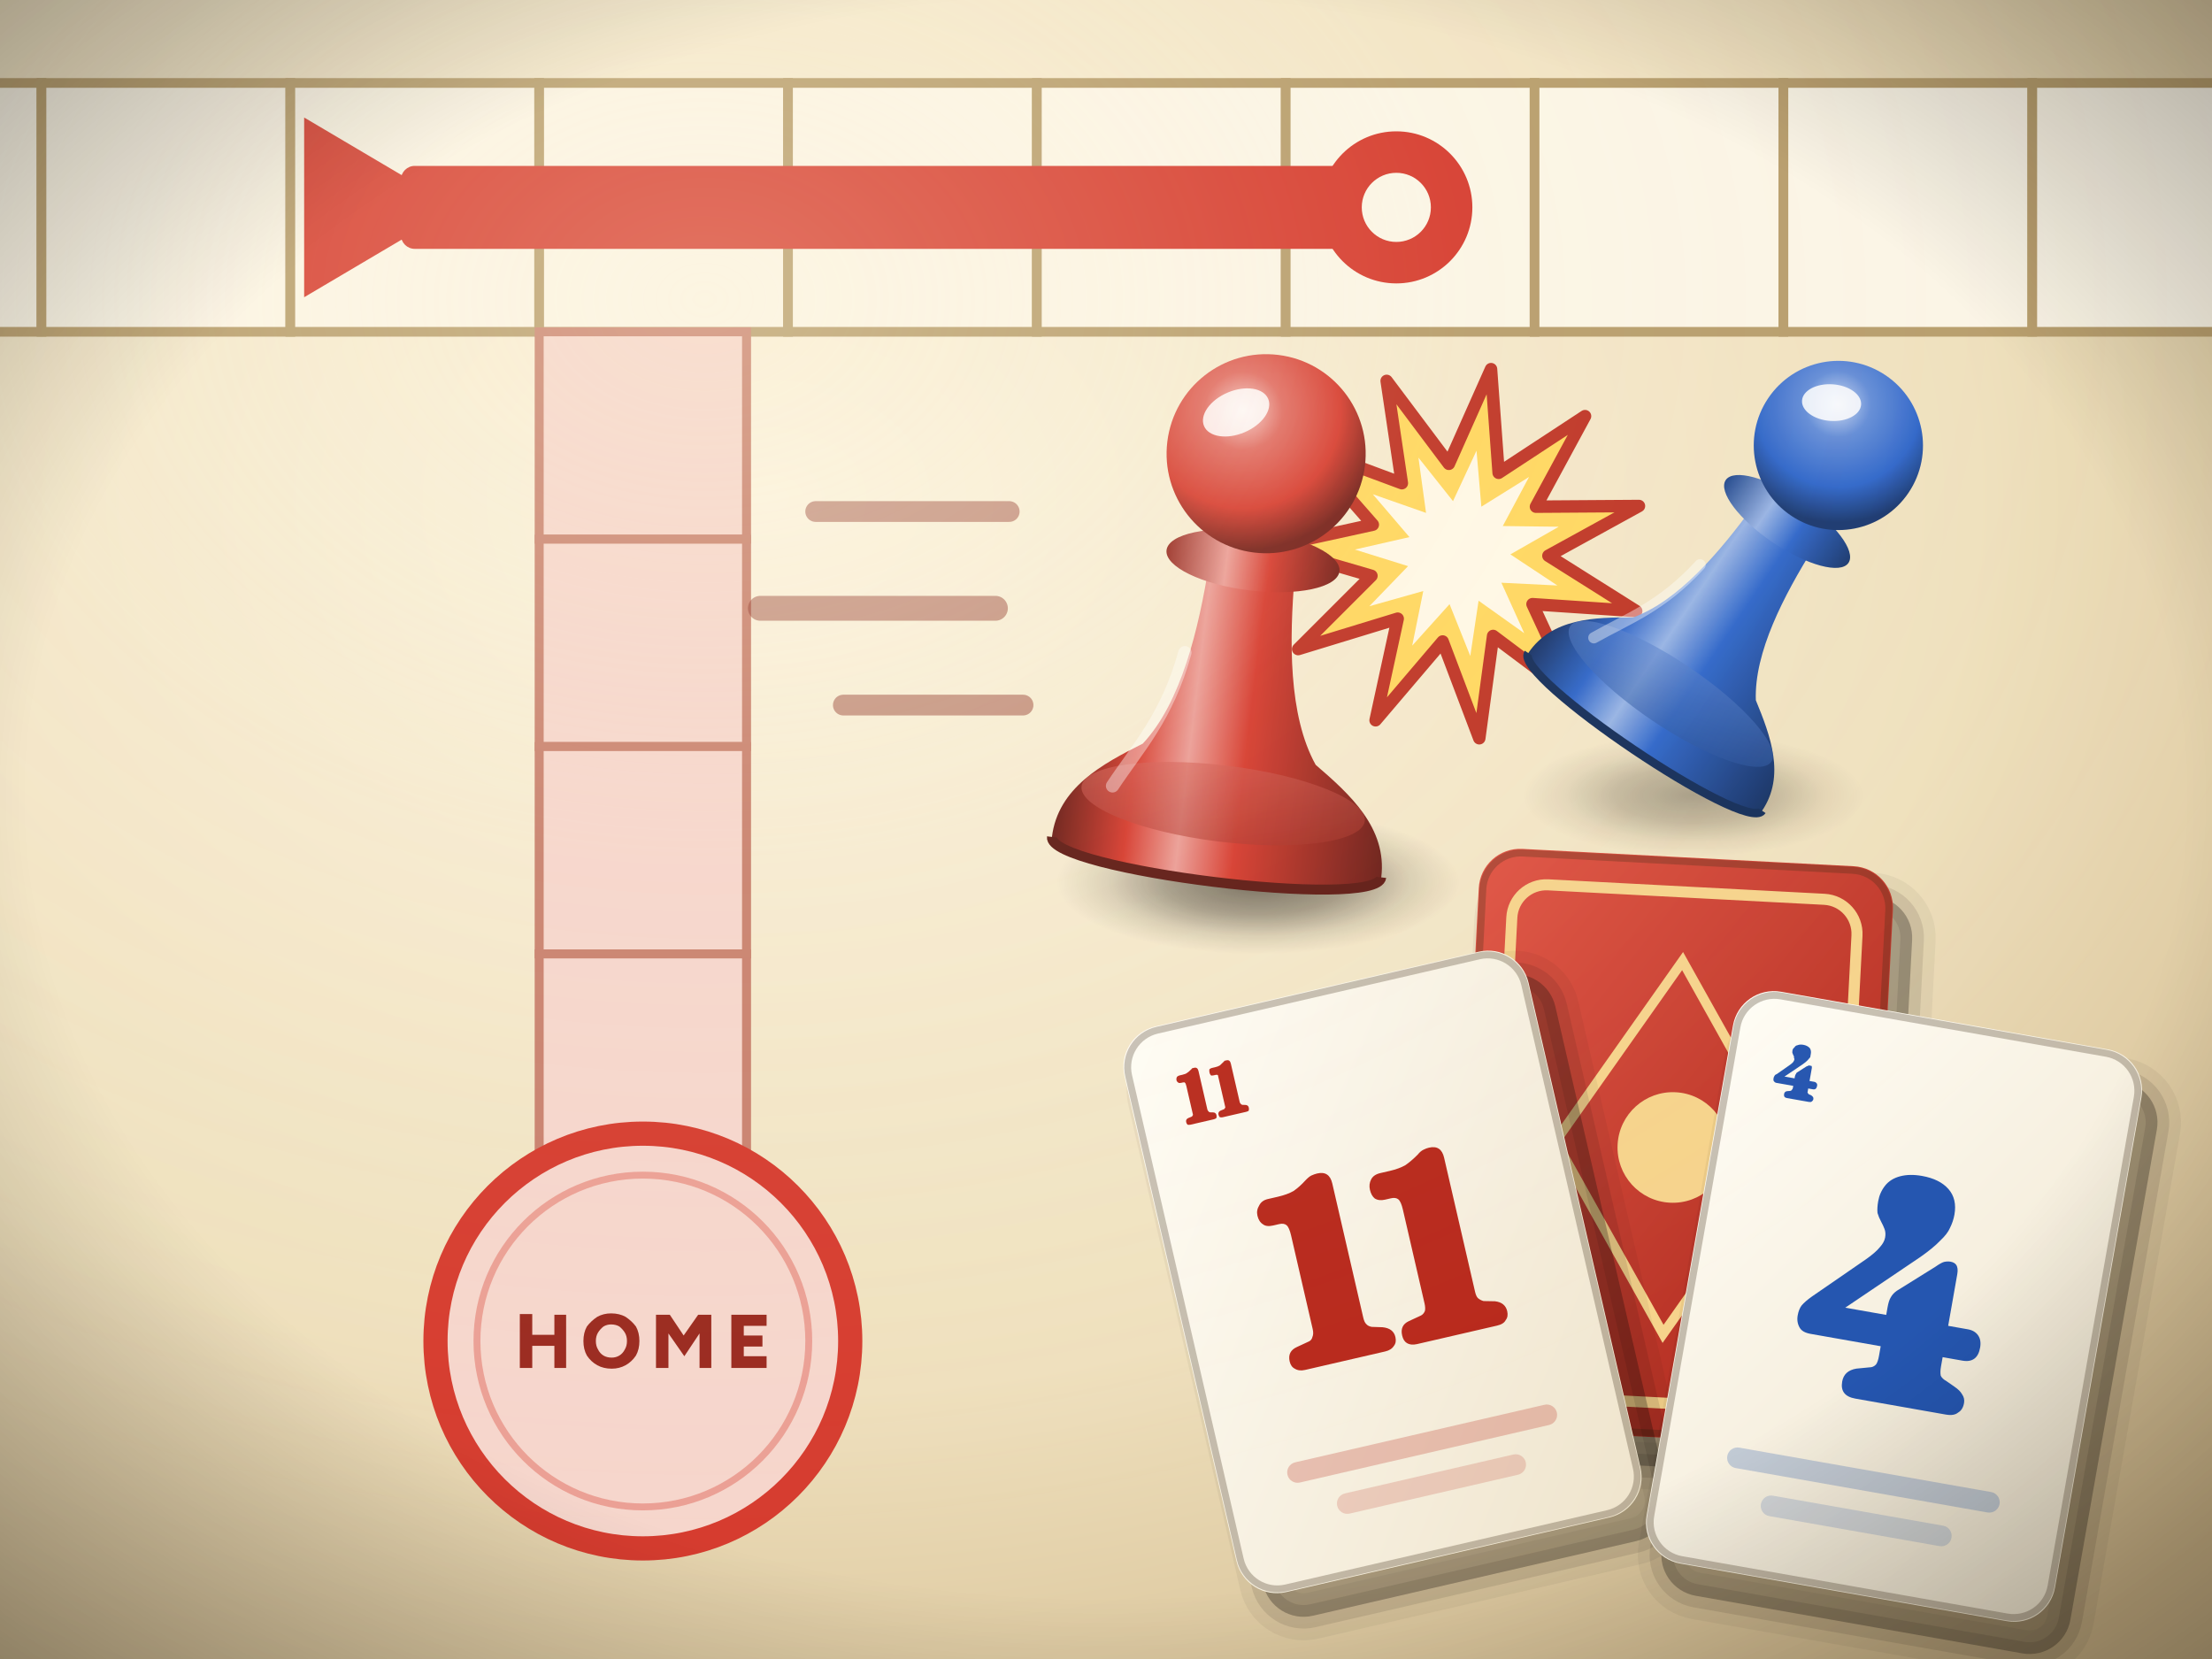
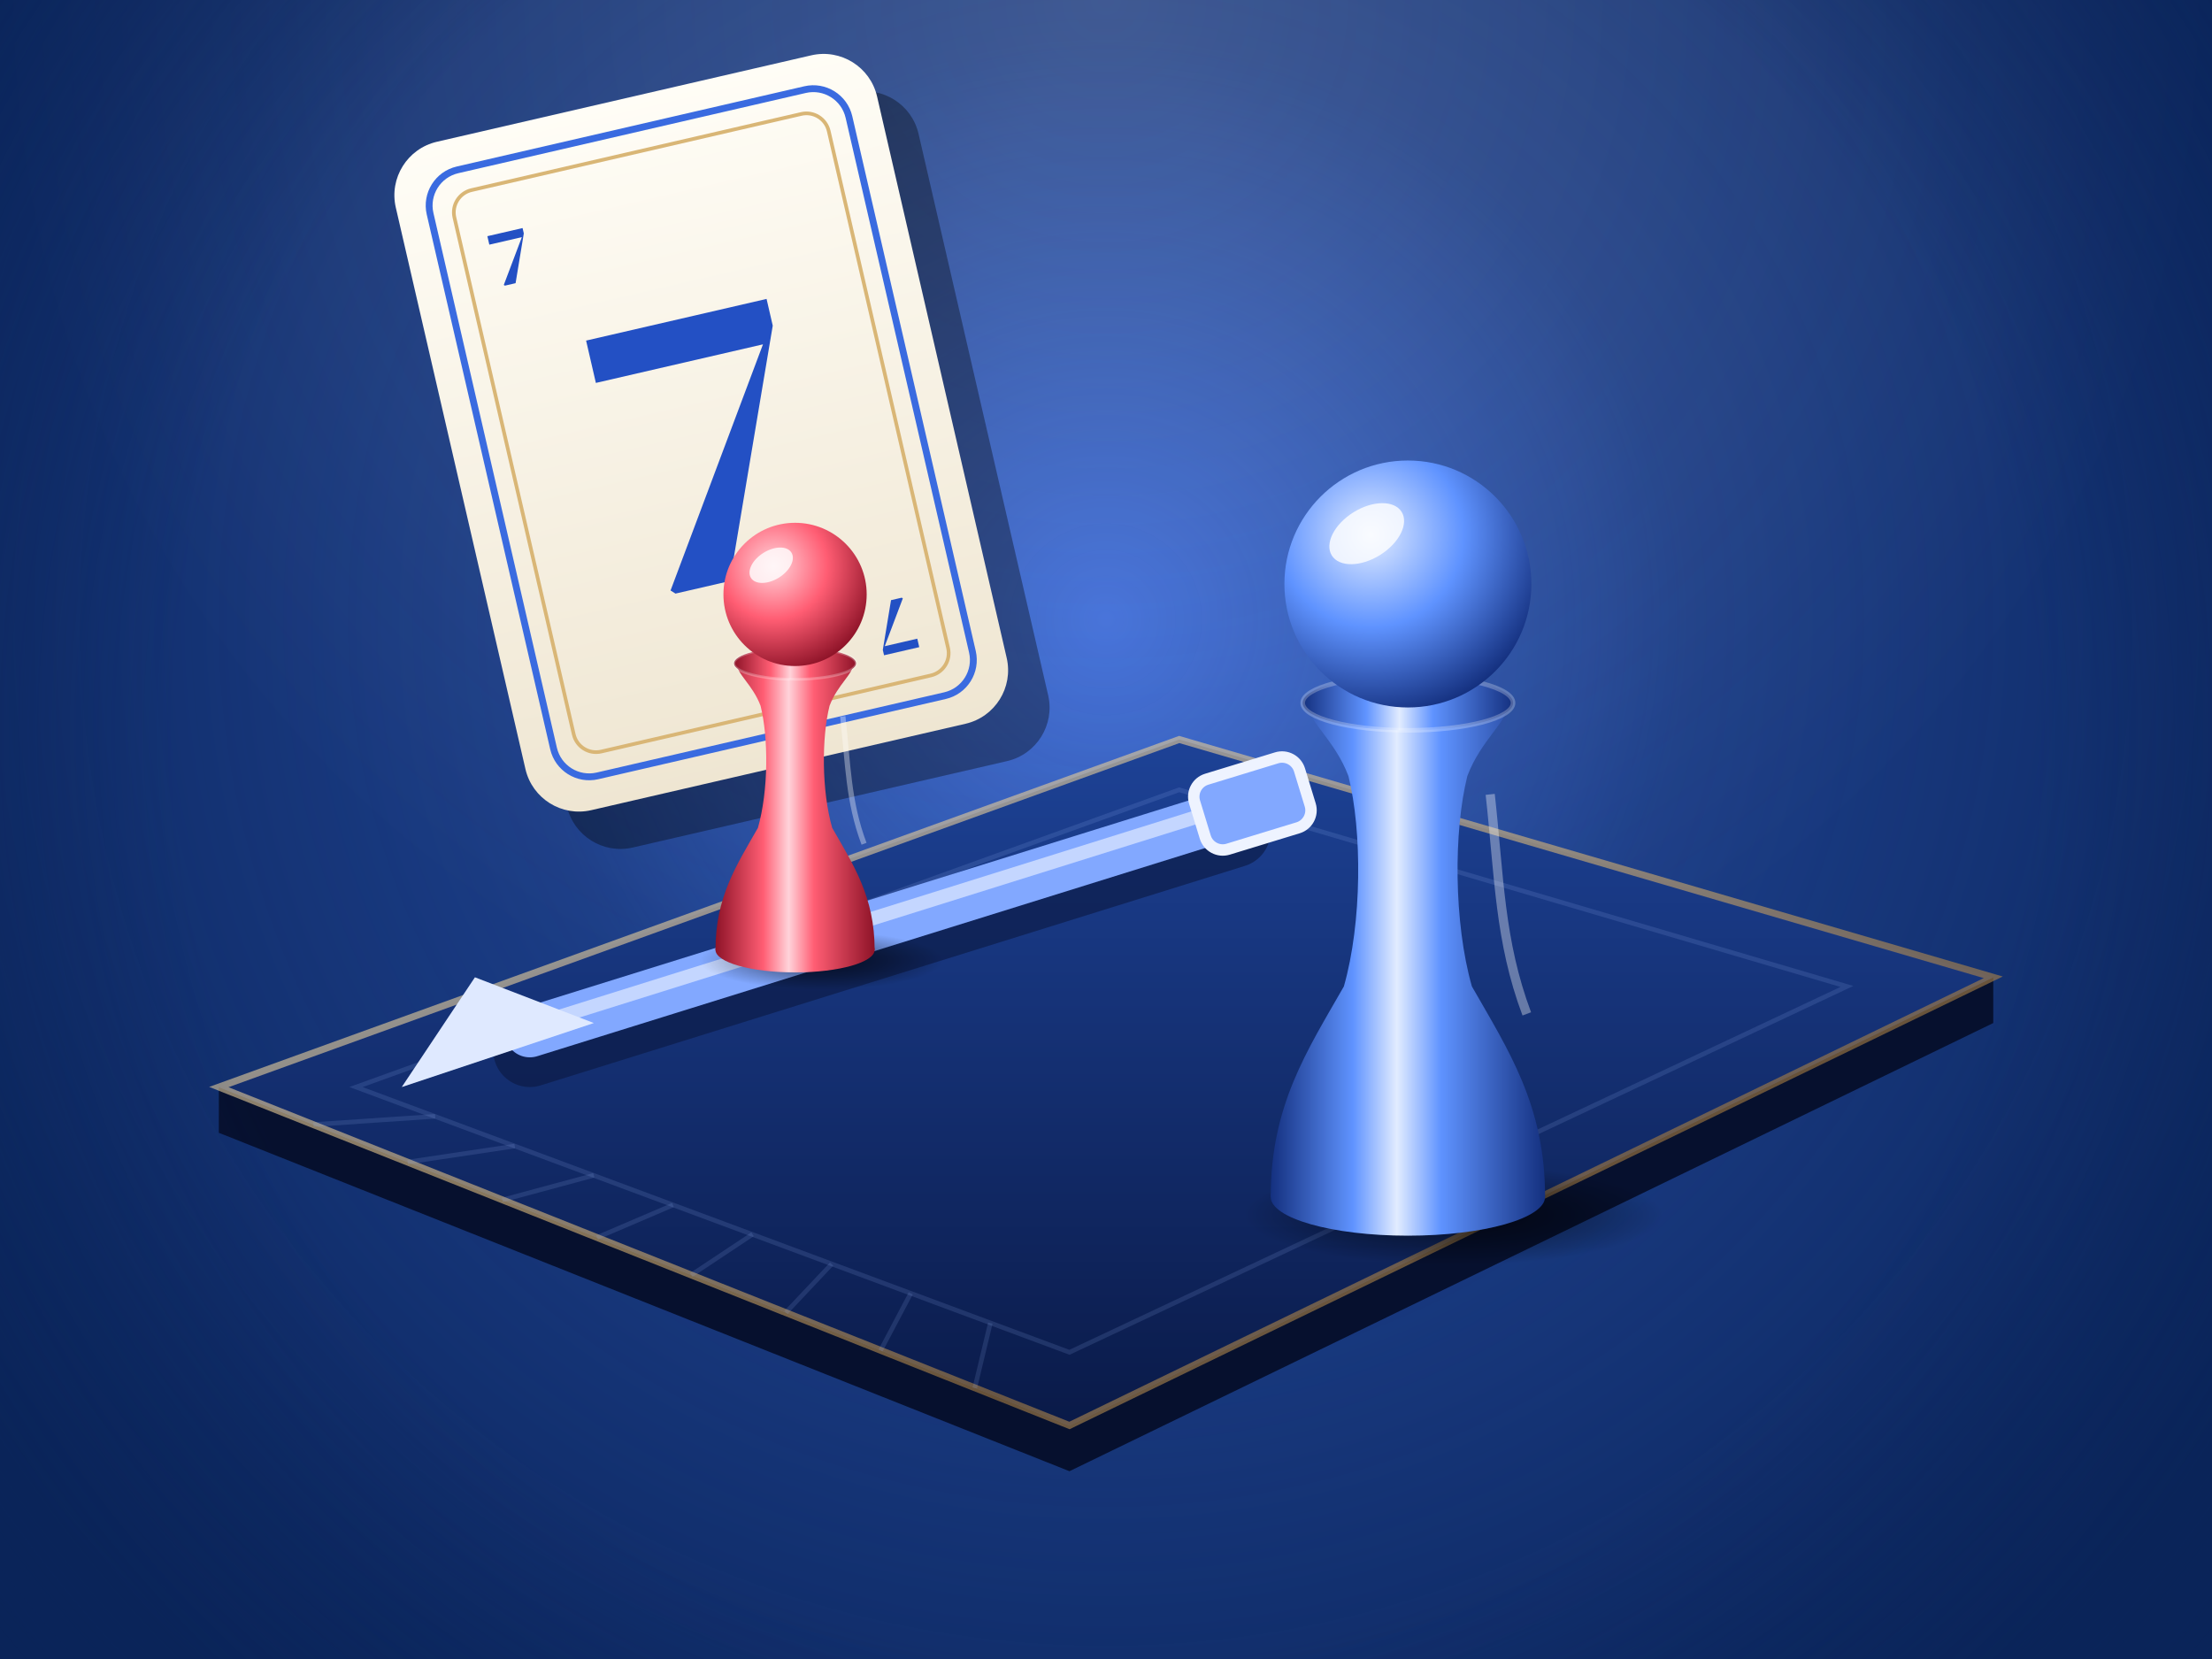
- <svg xmlns="http://www.w3.org/2000/svg" viewBox="0 0 320 240" width="320" height="240" role="img" aria-label="Sorry!: a pawn slides and bumps another, with the card deck">
+ <svg xmlns="http://www.w3.org/2000/svg" viewBox="0 0 400 300" width="320" height="240" role="img" aria-label="Sorry!: two pawns, a slide and a numbered card">
  <defs>
-     <radialGradient id="sobg" cx="0.35" cy="0.3" r="0.9">
-       <stop offset="0" stop-color="#fbf3df" />
-       <stop offset="0.6" stop-color="#efe0bd" />
-       <stop offset="1" stop-color="#cdb486" />
+     <linearGradient id="cgd" x1="0" y1="0" x2="1" y2="1">
+       <stop offset="0" stop-color="#fbeec8" />
+       <stop offset="0.45" stop-color="#d9b676" />
+       <stop offset="0.7" stop-color="#a77d41" />
+       <stop offset="1" stop-color="#f0d9a6" />
+     </linearGradient>
+     <radialGradient id="csh" cx="0.5" cy="0.5" r="0.5">
+       <stop offset="0" stop-color="#000" stop-opacity="0.62" />
+       <stop offset="0.55" stop-color="#000" stop-opacity="0.3" />
+       <stop offset="1" stop-color="#000" stop-opacity="0" />
    </radialGradient>
-     <linearGradient id="sopwd63c2f" x1="0" y1="0" x2="1" y2="0">
-       <stop offset="0" stop-color="#6b1e18" />
-       <stop offset="0.22" stop-color="#d63c2f" />
-       <stop offset="0.38" stop-color="#eb9e97" />
-       <stop offset="0.55" stop-color="#d63c2f" />
-       <stop offset="1" stop-color="#6b1e18" />
-     </linearGradient>
-     <radialGradient id="sopwhd63c2f" cx="0.36" cy="0.3" r="0.7">
-       <stop offset="0" stop-color="#f5cecb" />
-       <stop offset="0.28" stop-color="#e06d63" />
-       <stop offset="0.7" stop-color="#d63c2f" />
-       <stop offset="1" stop-color="#76211a" />
+     <radialGradient id="cspot" cx="200" cy="112" r="250" gradientUnits="userSpaceOnUse">
+       <stop offset="0" stop-color="#3d6ee0" stop-opacity="0.95" />
+       <stop offset="0.42" stop-color="#3d6ee0" stop-opacity="0.34" />
+       <stop offset="1" stop-color="#3d6ee0" stop-opacity="0" />
    </radialGradient>
-     <linearGradient id="sopwbd63c2f" x1="0" y1="0" x2="1" y2="1">
-       <stop offset="0" stop-color="#e06d63" />
-       <stop offset="1" stop-color="#a12d23" />
-     </linearGradient>
-     <linearGradient id="sopwcd63c2f" x1="0" y1="0" x2="1" y2="0">
-       <stop offset="0" stop-color="#962a21" />
-       <stop offset="0.35" stop-color="#eb9e97" />
-       <stop offset="0.6" stop-color="#d63c2f" />
-       <stop offset="1" stop-color="#76211a" />
-     </linearGradient>
-     <radialGradient id="sosh" cx="0.5" cy="0.5" r="0.5">
-       <stop offset="0" stop-color="#0b0602" />
-       <stop offset="0.45" stop-color="#0b0602" stop-opacity="0.62" />
-       <stop offset="0.75" stop-color="#0b0602" stop-opacity="0.2" />
-       <stop offset="1" stop-color="#0b0602" stop-opacity="0" />
+     <radialGradient id="ckey" cx="200" cy="0" r="200" gradientUnits="userSpaceOnUse">
+       <stop offset="0" stop-color="#fff4dc" stop-opacity="0.16" />
+       <stop offset="1" stop-color="#fff4dc" stop-opacity="0" />
    </radialGradient>
-     <linearGradient id="sopw2f66c9" x1="0" y1="0" x2="1" y2="0">
-       <stop offset="0" stop-color="#183365" />
-       <stop offset="0.22" stop-color="#2f66c9" />
-       <stop offset="0.38" stop-color="#97b3e4" />
-       <stop offset="0.55" stop-color="#2f66c9" />
-       <stop offset="1" stop-color="#183365" />
-     </linearGradient>
-     <radialGradient id="sopwh2f66c9" cx="0.36" cy="0.3" r="0.7">
-       <stop offset="0" stop-color="#cbd9f2" />
-       <stop offset="0.28" stop-color="#638cd7" />
-       <stop offset="0.7" stop-color="#2f66c9" />
-       <stop offset="1" stop-color="#1a386f" />
-     </radialGradient>
-     <linearGradient id="sopwb2f66c9" x1="0" y1="0" x2="1" y2="1">
-       <stop offset="0" stop-color="#638cd7" />
-       <stop offset="1" stop-color="#234d97" />
-     </linearGradient>
-     <linearGradient id="sopwc2f66c9" x1="0" y1="0" x2="1" y2="0">
-       <stop offset="0" stop-color="#21478d" />
-       <stop offset="0.35" stop-color="#97b3e4" />
-       <stop offset="0.6" stop-color="#2f66c9" />
-       <stop offset="1" stop-color="#1a386f" />
-     </linearGradient>
-     <linearGradient id="soback" x1="0" y1="0" x2="1" y2="1">
-       <stop offset="0" stop-color="#e05343" />
-       <stop offset="1" stop-color="#a8261a" />
-     </linearGradient>
-     <linearGradient id="sofront" x1="0" y1="0" x2="1" y2="1">
-       <stop offset="0" stop-color="#fffdf6" />
-       <stop offset="1" stop-color="#efe4cc" />
-     </linearGradient>
-     <radialGradient id="solamp" cx="0.32" cy="0.18" r="0.75">
-       <stop offset="0" stop-color="#fff4d8" stop-opacity="0.3" />
-       <stop offset="0.45" stop-color="#fff4d8" stop-opacity="0.06" />
-       <stop offset="1" stop-color="#fff4d8" stop-opacity="0" />
-     </radialGradient>
-     <radialGradient id="sovig" cx="0.5" cy="0.48" r="0.78">
-       <stop offset="0" stop-color="#000" stop-opacity="0" />
-       <stop offset="0.62" stop-color="#000" stop-opacity="0" />
-       <stop offset="1" stop-color="#000" stop-opacity="0.42" />
+     <radialGradient id="cvig" cx="200" cy="132" r="280" gradientUnits="userSpaceOnUse">
+       <stop offset="0" stop-color="#0a2459" stop-opacity="0" />
+       <stop offset="0.6" stop-color="#0a2459" stop-opacity="0" />
+       <stop offset="1" stop-color="#0a2459" stop-opacity="0.92" />
    </radialGradient>
  </defs>
-   <rect width="320" height="240" fill="url(#sobg)" />
-   <g fill="#fbf5e6" stroke="#b79d6c" stroke-width="1.4">
-     <rect x="-30" y="12" width="36" height="36" />
-     <rect x="6" y="12" width="36" height="36" />
-     <rect x="42" y="12" width="36" height="36" />
-     <rect x="78" y="12" width="36" height="36" />
-     <rect x="114" y="12" width="36" height="36" />
-     <rect x="150" y="12" width="36" height="36" />
-     <rect x="186" y="12" width="36" height="36" />
-     <rect x="222" y="12" width="36" height="36" />
-     <rect x="258" y="12" width="36" height="36" />
-     <rect x="294" y="12" width="36" height="36" />
-     <rect x="330" y="12" width="36" height="36" />
-   </g>
-   <g fill="#d63c2f">
-     <rect x="58" y="24" width="140" height="12" rx="2" />
-     <path d="M44 17L66 30L44 43Z" />
-     <circle cx="202" cy="30" r="11" />
-   </g>
-   <circle cx="202" cy="30" r="5" fill="#fbf5e6" />
-   <g fill="#f6d6cc" stroke="#c9826f" stroke-width="1.3">
-     <rect x="78" y="48" width="30" height="30" />
-     <rect x="78" y="78" width="30" height="30" />
-     <rect x="78" y="108" width="30" height="30" />
-     <rect x="78" y="138" width="30" height="30" />
-   </g>
-   <circle cx="93" cy="194" r="30" fill="#f6d6cc" stroke="#d63c2f" stroke-width="3.5" />
-   <circle cx="93" cy="194" r="24" fill="none" stroke="#d63c2f" stroke-opacity=".35" stroke-width="1" />
-   <path d="m77 197.9h-1.8v-7.8h1.8v3h3.2v-2.9h1.7v7.7h-1.7v-3.2h-3.2v3.2zm11.5 .1q-1.2 0-2.1-.5-.9-.5-1.5-1.4-.5-.9-.5-2.1 0-1.2 .5-2.1 .6-.8 1.5-1.4 .9-.5 2-.5 1.2 0 2.1 .5 .9 .6 1.5 1.4 .5 .9 .5 2.1 0 1.2-.5 2.1-.6 .9-1.5 1.4-.9 .5-2 .5zm0-1.6q.6 0 1.1-.3 .5-.3 .8-.9 .3-.5 .3-1.2 0-.7-.3-1.2-.3-.5-.8-.9-.5-.3-1.2-.3-.6 0-1.1 .3-.5 .4-.8 .9-.3 .5-.3 1.2 0 .7 .3 1.2 .3 .6 .8 .9 .5 .3 1.2 .3zm8.2 1.5h-1.8v-7.7h2l2 3 2.1-3h1.9v7.7h-1.7v-5l-2.2 3.3-2.3-3.3v5zm14.2 0h-5.1v-7.7h5.1v1.6h-3.3v1.4h2.7v1.6h-2.7v1.4h3.3v1.7z" fill="#9a2a1f" />
-   <g stroke="#8a2a1e" stroke-linecap="round" opacity=".45">
-     <path d="M118 74H146" stroke-width="3" />
-     <path d="M110 88H144" stroke-width="3.6" />
-     <path d="M122 102H148" stroke-width="3" />
-   </g>
-   <path d="M215.7 53.4L216.8 68.4L229.3 60.2L222.2 73.3L237.1 73.2L224 80.4L236.7 88.4L221.7 87.4L228 101L216 92L214 106.8L208.7 92.8L199 104.2L202.2 89.5L187.8 93.9L198.4 83.3L184 79.1L198.6 75.9L188.8 64.7L202.8 69.9L200.6 55.1L209.6 67.1Z" fill="#ffd760" stroke="#bf3526" stroke-width="1.8" stroke-linejoin="round" />
-   <path d="M213.6 65.2L214.3 73.3L221.2 69L217.4 76.1L225.5 76.2L218.5 80.2L225.3 84.7L217.2 84.3L220.5 91.6L213.9 86.9L212.7 94.9L209.7 87.4L204.3 93.4L205.9 85.5L198.1 87.7L203.7 81.9L196 79.5L203.9 77.7L198.6 71.5L206.3 74.2L205.2 66.2L210.2 72.5Z" fill="#fff8e6" />
-   <g transform="translate(176,124) scale(1.2)">
-     <ellipse cx="5" cy="3" rx="24.2" ry="8.7" fill="url(#sosh)" opacity="0.55" />
-     <g transform="translate(0,0) rotate(7)">
-       <path d="M-20 0C-20-6-15-9.5-10.5-12.5C-6.5-18-5.5-27-5.2-35H5.2C5.5-27 6.5-18 10.5-12.5C15-9.5 20-6 20 0C20 4-20 4-20 0Z" fill="url(#sopwd63c2f)" />
-       <ellipse cy="-6.5" rx="17.2" ry="4.6" fill="url(#sopwbd63c2f)" opacity=".55" />
-       <path d="M-20 0C-20 4 20 4 20 0" stroke="#601b15" stroke-width="1.2" fill="none" />
-       <ellipse cy="-36" rx="10.5" ry="3.6" fill="url(#sopwcd63c2f)" />
-       <circle cy="-49" r="12" fill="url(#sopwhd63c2f)" />
-       <ellipse cx="-4.2" cy="-53.5" rx="4.2" ry="2.6" fill="#fff" opacity=".85" transform="rotate(-30 -4.2 -53.5)" />
-       <path d="M-13.5-7C-11-12-8-16-6.8-24" stroke="#fff" stroke-opacity=".4" stroke-width="1.6" fill="none" stroke-linecap="round" />
+   <rect width="400" height="300" fill="#0a2459" />
+   <rect width="400" height="300" fill="url(#cspot)" />
+   <rect width="400" height="300" fill="url(#ckey)" />
+   <g transform="translate(31.3 -20.1) scale(0.827)">
+     <defs>
+       <linearGradient id="sbd" x1="0" y1="0" x2="0" y2="1">
+         <stop offset="0" stop-color="#1d4296" />
+         <stop offset="1" stop-color="#0a1a48" />
+       </linearGradient>
+       <linearGradient id="spb" x1="0" y1="0" x2="1" y2="0">
+         <stop offset="0" stop-color="#14307f" />
+         <stop offset="0.3" stop-color="#5f93ff" />
+         <stop offset="0.46" stop-color="#e2ecff" />
+         <stop offset="0.62" stop-color="#5f93ff" />
+         <stop offset="1" stop-color="#14307f" />
+       </linearGradient>
+       <radialGradient id="spbh" cx="0.35" cy="0.3" r="0.75">
+         <stop offset="0" stop-color="#e2ecff" />
+         <stop offset="0.5" stop-color="#5f93ff" />
+         <stop offset="1" stop-color="#14307f" />
+       </radialGradient>
+       <linearGradient id="spr" x1="0" y1="0" x2="1" y2="0">
+         <stop offset="0" stop-color="#8e1328" />
+         <stop offset="0.3" stop-color="#ff5d73" />
+         <stop offset="0.46" stop-color="#ffd3da" />
+         <stop offset="0.62" stop-color="#ff5d73" />
+         <stop offset="1" stop-color="#8e1328" />
+       </linearGradient>
+       <radialGradient id="sprh" cx="0.35" cy="0.3" r="0.75">
+         <stop offset="0" stop-color="#ffd3da" />
+         <stop offset="0.5" stop-color="#ff5d73" />
+         <stop offset="1" stop-color="#8e1328" />
+       </radialGradient>
+       <linearGradient id="scd" x1="0" y1="0" x2="0" y2="1">
+         <stop offset="0" stop-color="#fffdf6" />
+         <stop offset="1" stop-color="#efe6d2" />
+       </linearGradient>
+     </defs>
+     <polygon points="10,272 196,346 398,248 398,238 196,336 10,262" fill="#06102e" />
+     <polygon points="10,262 220,186 398,238 196,336" fill="url(#sbd)" stroke="url(#cgd)" stroke-opacity=".6" stroke-width="1.5" />
+     <polygon points="40,262 220,197 366,240 196,320" fill="none" stroke="#9fbcff" stroke-opacity=".14" />
+     <path d="M30.7 270.2L57.3 268.4M51.3 278.4L74.7 274.9M72 286.7L92 281.3M92.7 294.9L109.3 287.8M113.3 303.1L126.7 294.2M134 311.3L144 300.7M154.7 319.6L161.3 307.1M175.3 327.8L178.7 313.6" stroke="#9fbcff" stroke-opacity=".14" />
+     <line x1="78" y1="254" x2="232" y2="206" stroke="#0a1840" stroke-width="16" stroke-linecap="round" opacity=".6" />
+     <line x1="78" y1="250" x2="232" y2="202" stroke="#82a8ff" stroke-width="11" stroke-linecap="round" />
+     <line x1="80" y1="248" x2="230" y2="201" stroke="#dfe9ff" stroke-width="3" stroke-linecap="round" opacity=".7" />
+     <polygon points="50,262 92,248 66,238" fill="#dfe9ff" />
+     <rect x="224" y="192" width="24" height="16" rx="4" transform="rotate(-17 236 200)" fill="#82a8ff" stroke="#eef3ff" stroke-width="2.5" />
+     <g transform="translate(46 58) rotate(-13)">
+       <rect x="7" y="10" width="108" height="150" rx="12" fill="#000" opacity=".35" />
+       <rect width="108" height="150" rx="12" fill="url(#scd)" />
+       <rect x="7" y="7" width="94" height="136" rx="8" fill="none" stroke="#3a6be0" stroke-width="1.5" />
+       <rect x="12" y="12" width="84" height="126" rx="5" fill="none" stroke="#d9b676" stroke-width=".8" />
+       <path d="m52.8 108h-12.2l-.9-.9 31.8-47.9h-37.5v-9.5h40.5v6l-21.7 52.3z" fill="#2350c4" />
+       <path d="m21.8 34h-2.4l-.2-.2 6.2-9.3h-7.3v-1.9h7.9v1.2l-4.2 10.2z" fill="#2350c4" />
+       <g transform="rotate(180 86 126)">
+         <path d="m85.8 132h-2.4l-.2-.2 6.2-9.3h-7.3v-1.9h7.9v1.2l-4.2 10.2z" fill="#2350c4" />
+       </g>
+     </g>
+     <g transform="translate(136 232) scale(0.58)">
+       <ellipse cx="10" cy="4" rx="46" ry="11" fill="url(#csh)" />
+       <ellipse rx="30" ry="8.5" fill="url(#spr)" />
+       <path d="M-30 0C-30-20-22-32-14-46-10-60-10-80-13-92-16-100-22-104-22-108H22C22-104 16-100 13-92 10-80 10-60 14-46 22-32 30-20 30 0Z" fill="url(#spr)" />
+       <ellipse cy="-108" rx="23" ry="6" fill="url(#spr)" stroke="#fff" stroke-opacity=".25" />
+       <circle cy="-134" r="27" fill="url(#sprh)" />
+       <ellipse cx="-9" cy="-145" rx="9" ry="5.5" transform="rotate(-32 -9 -145)" fill="#fff" opacity=".8" />
+       <path d="M18-88C20-70 20-56 26-40" stroke="#fff" stroke-opacity=".35" stroke-width="2" fill="none" />
+     </g>
+     <g transform="translate(270 286) scale(1)">
+       <ellipse cx="10" cy="4" rx="46" ry="11" fill="url(#csh)" />
+       <ellipse rx="30" ry="8.5" fill="url(#spb)" />
+       <path d="M-30 0C-30-20-22-32-14-46-10-60-10-80-13-92-16-100-22-104-22-108H22C22-104 16-100 13-92 10-80 10-60 14-46 22-32 30-20 30 0Z" fill="url(#spb)" />
+       <ellipse cy="-108" rx="23" ry="6" fill="url(#spb)" stroke="#fff" stroke-opacity=".25" />
+       <circle cy="-134" r="27" fill="url(#spbh)" />
+       <ellipse cx="-9" cy="-145" rx="9" ry="5.5" transform="rotate(-32 -9 -145)" fill="#fff" opacity=".8" />
+       <path d="M18-88C20-70 20-56 26-40" stroke="#fff" stroke-opacity=".35" stroke-width="2" fill="none" />
    </g>
  </g>
-   <g transform="translate(238,112) scale(1.02)">
-     <ellipse cx="6.8" cy="3" rx="24.2" ry="8.7" fill="url(#sosh)" opacity="0.32" />
-     <g transform="translate(0,-6) rotate(34)">
-       <path d="M-20 0C-20-6-15-9.5-10.5-12.5C-6.5-18-5.5-27-5.2-35H5.2C5.5-27 6.5-18 10.5-12.5C15-9.5 20-6 20 0C20 4-20 4-20 0Z" fill="url(#sopw2f66c9)" />
-       <ellipse cy="-6.5" rx="17.2" ry="4.6" fill="url(#sopwb2f66c9)" opacity=".55" />
-       <path d="M-20 0C-20 4 20 4 20 0" stroke="#152e5a" stroke-width="1.2" fill="none" />
-       <ellipse cy="-36" rx="10.5" ry="3.6" fill="url(#sopwc2f66c9)" />
-       <circle cy="-49" r="12" fill="url(#sopwh2f66c9)" />
-       <ellipse cx="-4.2" cy="-53.5" rx="4.2" ry="2.6" fill="#fff" opacity=".85" transform="rotate(-30 -4.2 -53.5)" />
-       <path d="M-13.5-7C-11-12-8-16-6.8-24" stroke="#fff" stroke-opacity=".4" stroke-width="1.6" fill="none" stroke-linecap="round" />
-     </g>
-   </g>
-   <g transform="translate(242,166) rotate(3)">
-     <g transform="translate(-30,-42)">
-       <g fill="none" stroke="#0b0602">
-         <rect x="3" y="4.2" width="60" height="84" rx="6" stroke-width="6.8" stroke-opacity="0.05" />
-         <rect x="3" y="4.2" width="60" height="84" rx="6" stroke-width="3.4" stroke-opacity="0.1" />
-       </g>
-       <rect x="3" y="4.2" width="60" height="84" rx="6" fill="#0b0602" opacity="0.28" />
-       <rect width="60" height="84" rx="6" fill="url(#soback)" />
-       <rect x=".6" y=".6" width="58.8" height="82.8" rx="5.5" fill="none" stroke="#3c2814" stroke-opacity="0.28" stroke-width="1" />
-       <rect x="5" y="5" width="50" height="74" rx="5" fill="none" stroke="#f6d38c" stroke-width="1.6" />
-       <path d="M30 15L47 42L30 69L13 42Z" fill="none" stroke="#f6d38c" stroke-width="1.4" />
-       <circle cx="30" cy="42" r="8" fill="#f6d38c" />
-     </g>
-   </g>
-   <g transform="translate(200,184) rotate(-13)">
-     <g transform="translate(-30,-42)">
-       <g fill="none" stroke="#0b0602">
-         <rect x="3" y="4.2" width="60" height="84" rx="6" stroke-width="6.8" stroke-opacity="0.05" />
-         <rect x="3" y="4.2" width="60" height="84" rx="6" stroke-width="3.4" stroke-opacity="0.1" />
-       </g>
-       <rect x="3" y="4.2" width="60" height="84" rx="6" fill="#0b0602" opacity="0.28" />
-       <rect width="60" height="84" rx="6" fill="url(#sofront)" />
-       <rect x=".6" y=".6" width="58.8" height="82.8" rx="5.5" fill="none" stroke="#3c2814" stroke-opacity="0.28" stroke-width="1" />
-       <path d="m16.1 31.9h.9q.7 0 1 .4 .3 .4 .3 1.6v13.9q0 .7-.3 1.1-.2 .4-.6 .5l-1.9 .4q-1.5 .3-1.5 1.8 0 .8 .5 1.2 .5 .5 1.4 .5h11.9q.9 0 1.4-.5 .5-.4 .5-1.2 0-1.3-1.5-1.8l-1.5-.4q-.5-.2-.7-.6-.2-.3-.2-1v-19.9q0-1.9-1.8-1.9-.4 0-.9 .1-.4 .1-1 .5-1 .7-2 1.1-1 .3-2.4 .3h-1.5q-.9 0-1.4 .6-.6 .6-.6 1.4 0 .9 .5 1.4 .4 .5 1.4 .5zm16.6 0h.9q.7 0 1 .4 .3 .4 .3 1.6v13.9q0 .7-.2 1.1-.3 .4-.7 .5l-1.9 .4q-1.4 .3-1.4 1.8 0 .8 .4 1.2 .5 .5 1.4 .5h11.9q1 0 1.4-.5 .5-.4 .5-1.2 0-1.3-1.4-1.8l-1.6-.4q-.4-.2-.7-.6-.2-.3-.2-1v-19.9q0-1.9-1.8-1.9-.4 0-.8 .1-.5 .1-1 .5-1.1 .7-2.1 1.1-1 .3-2.4 .3h-1.4q-1 0-1.5 .6-.5 .6-.5 1.4 0 .9 .4 1.4 .5 .5 1.4 .5z" fill="#b8291c" />
-       <path d="m7.8 8.8h.2q.3 0 .3 .1 .1 .1 .1 .5v4q0 .2 0 .3-.1 .1-.2 .2l-.6 .1q-.4 .1-.4 .5 0 .2 .1 .4 .2 .1 .4 .1h3.5q.2 0 .4-.1 .1-.2 .1-.4 0-.4-.4-.5l-.4-.1q-.2-.1-.2-.2-.1-.1-.1-.3v-5.7q0-.6-.5-.6-.1 0-.3 0-.1 .1-.3 .2-.3 .2-.6 .3-.2 .1-.7 .1h-.4q-.2 0-.4 .1-.2 .2-.2 .5 0 .2 .2 .4 .1 .1 .4 .1zm4.8 0h.3q.2 0 .3 .1 0 .1 0 .5v4q0 .2 0 .3-.1 .1-.2 .2l-.6 .1q-.4 .1-.4 .5 0 .2 .1 .4 .2 .1 .4 .1h3.5q.3 0 .4-.1 .1-.2 .1-.4 0-.4-.4-.5l-.4-.1q-.2-.1-.2-.2-.1-.1-.1-.3v-5.7q0-.6-.5-.6-.1 0-.3 0-.1 .1-.3 .2-.3 .2-.5 .3-.3 .1-.7 .1h-.5q-.2 0-.4 .1-.1 .2-.1 .5 0 .2 .1 .4 .1 .1 .4 .1z" fill="#b8291c" />
-       <rect x="10" y="66" width="40" height="3" rx="1.5" fill="#b8291c" opacity=".25" />
-       <rect x="16" y="72" width="28" height="3" rx="1.5" fill="#b8291c" opacity=".18" />
-     </g>
-   </g>
-   <g transform="translate(274,189) rotate(10)">
-     <g transform="translate(-30,-42)">
-       <g fill="none" stroke="#0b0602">
-         <rect x="3" y="4.2" width="60" height="84" rx="6" stroke-width="6.8" stroke-opacity="0.05" />
-         <rect x="3" y="4.2" width="60" height="84" rx="6" stroke-width="3.4" stroke-opacity="0.1" />
-       </g>
-       <rect x="3" y="4.2" width="60" height="84" rx="6" fill="#0b0602" opacity="0.28" />
-       <rect width="60" height="84" rx="6" fill="url(#sofront)" />
-       <rect x=".6" y=".6" width="58.8" height="82.8" rx="5.5" fill="none" stroke="#3c2814" stroke-opacity="0.28" stroke-width="1" />
-       <path d="m29.1 49.4v-7.1q0-1 .2-1.5 .2-.6 .7-1.1l4.9-4.4q.7-.7 1.1-.9 .5-.2 .9-.2 .6 0 .9 .3 .4 .4 .4 1.3v13.6q0 .8 .2 1.3 .3 .4 .9 .6l1.3 .6q.9 .4 1.3 .9 .5 .5 .5 1.2 0 1-.6 1.5-.5 .6-1.7 .6h-13.3q-2.3 0-2.3-2.1 0-1.6 1.7-2.2l1.8-.5q.6-.1 .9-.6 .2-.4 .2-1.3zm-11-6.8 6.7-6.6q1.2-1.2 1.7-2.1 .5-.8 .5-1.5 0-.7-.3-1.2-.3-.5-.7-1-.4-.5-.7-1.1-.2-.7-.2-1.7 0-1.3 .6-2.4 .6-1.1 1.9-1.7 1.3-.6 3.1-.6 2.6 0 4.1 1.2 1.5 1.2 1.5 3.5 0 1-.3 2-.2 .9-1.1 2.1-.8 1.2-2.4 2.8l-11.8 11.4-1-2.3h21.4q1 0 1.6 .6 .6 .6 .6 1.7 0 2.3-2.2 2.3h-22.3q-1.2 0-1.7-.6-.6-.7-.6-1.7 0-.9 .3-1.5 .4-.7 1.3-1.6z" fill="#2556b0" />
-       <path d="m10.1 13.4v-1.7q0-.2 .1-.4 0-.1 .1-.2l1.2-1.1q.2-.1 .3-.2 .1 0 .2 0 .1 0 .2 0 .1 .1 .1 .3v3.3q0 .2 0 .3 .1 .1 .2 .2l.4 .1q.2 .1 .3 .2 .1 .1 .1 .3 0 .2-.2 .4-.1 .1-.4 .1h-3.2q-.5 0-.5-.5 0-.4 .4-.5l.4-.1q.2-.1 .2-.2 .1-.1 .1-.3zm-2.6-1.6 1.6-1.6q.3-.3 .4-.5 .1-.2 .1-.4 0-.1-.1-.2 0-.2-.1-.3-.1-.1-.2-.3-.1-.1-.1-.4 0-.3 .2-.5 .1-.3 .4-.4 .3-.2 .8-.2 .6 0 1 .3 .3 .3 .3 .8 0 .3 0 .5-.1 .2-.3 .5-.2 .3-.6 .7l-2.8 2.7-.3-.5h5.2q.2 0 .3 .1 .2 .1 .2 .4 0 .6-.5 .6h-5.4q-.2 0-.4-.2-.1-.1-.1-.4 0-.2 .1-.4 0-.1 .3-.3z" fill="#2556b0" />
-       <rect x="10" y="66" width="40" height="3" rx="1.5" fill="#2556b0" opacity=".25" />
-       <rect x="16" y="72" width="28" height="3" rx="1.5" fill="#2556b0" opacity=".18" />
-     </g>
-   </g>
-   <rect width="320" height="240" fill="url(#solamp)" />
-   <rect width="320" height="240" fill="url(#sovig)" />
+   <rect width="400" height="300" fill="url(#cvig)" />
</svg>
